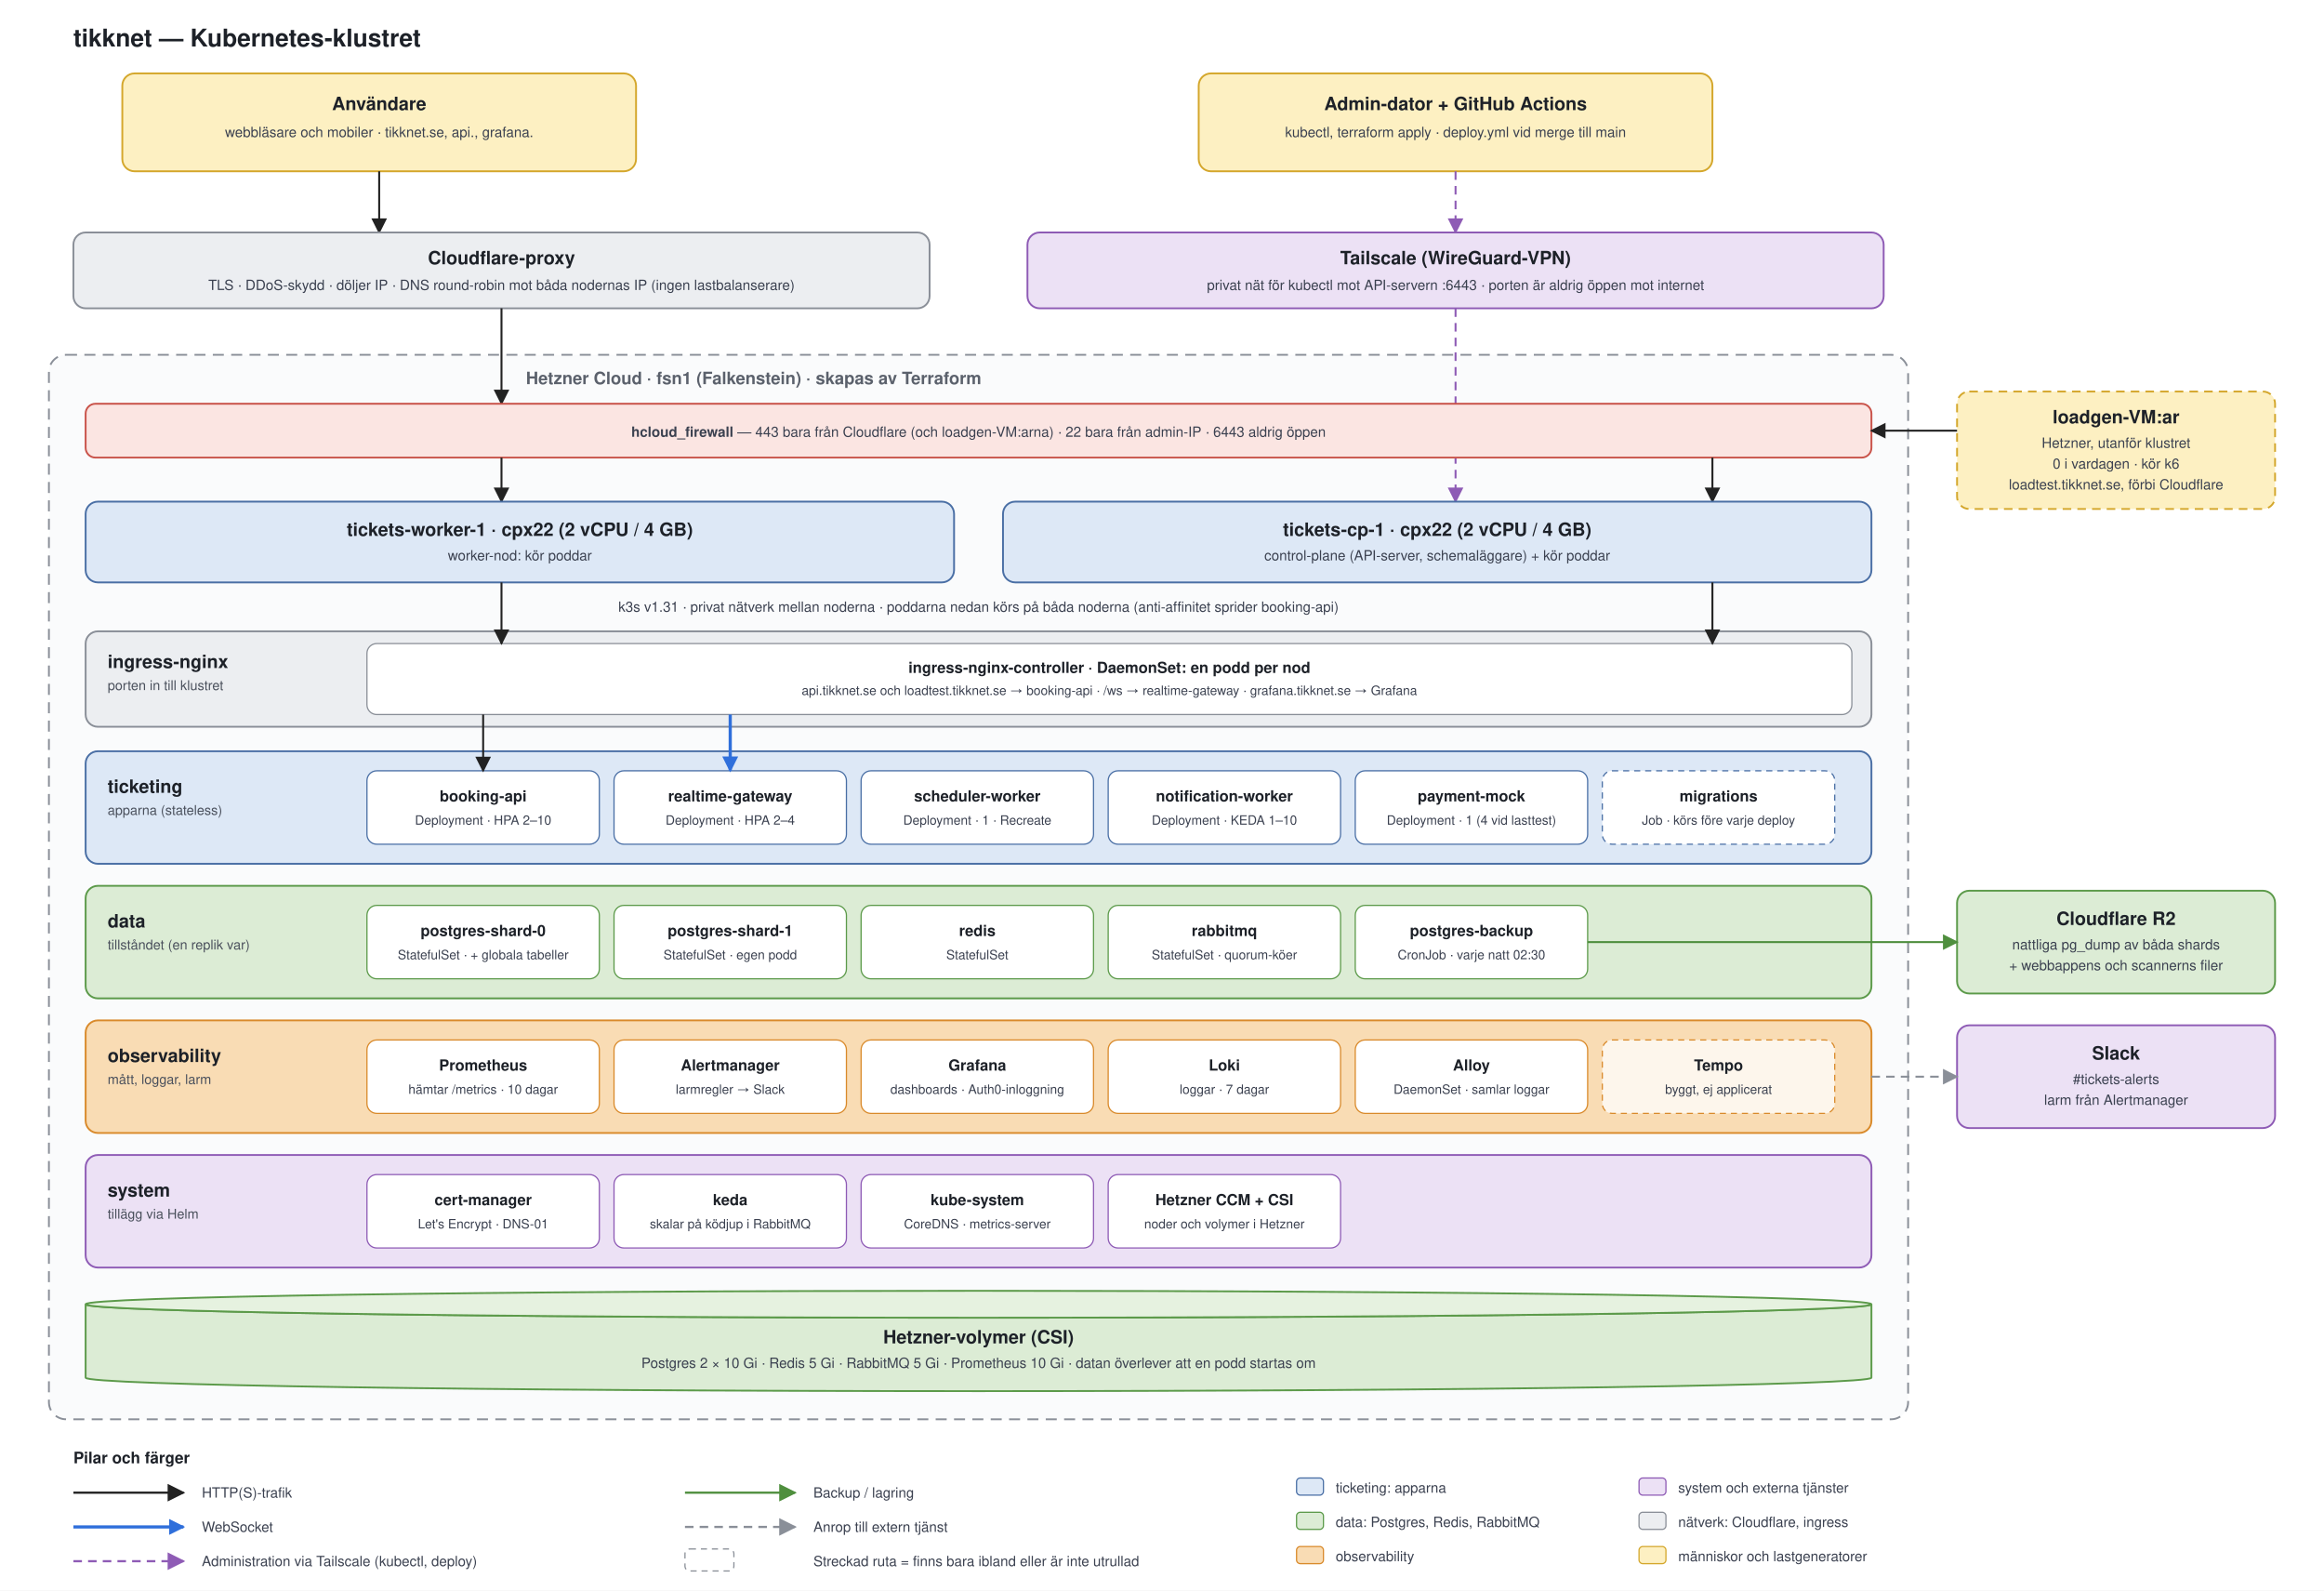
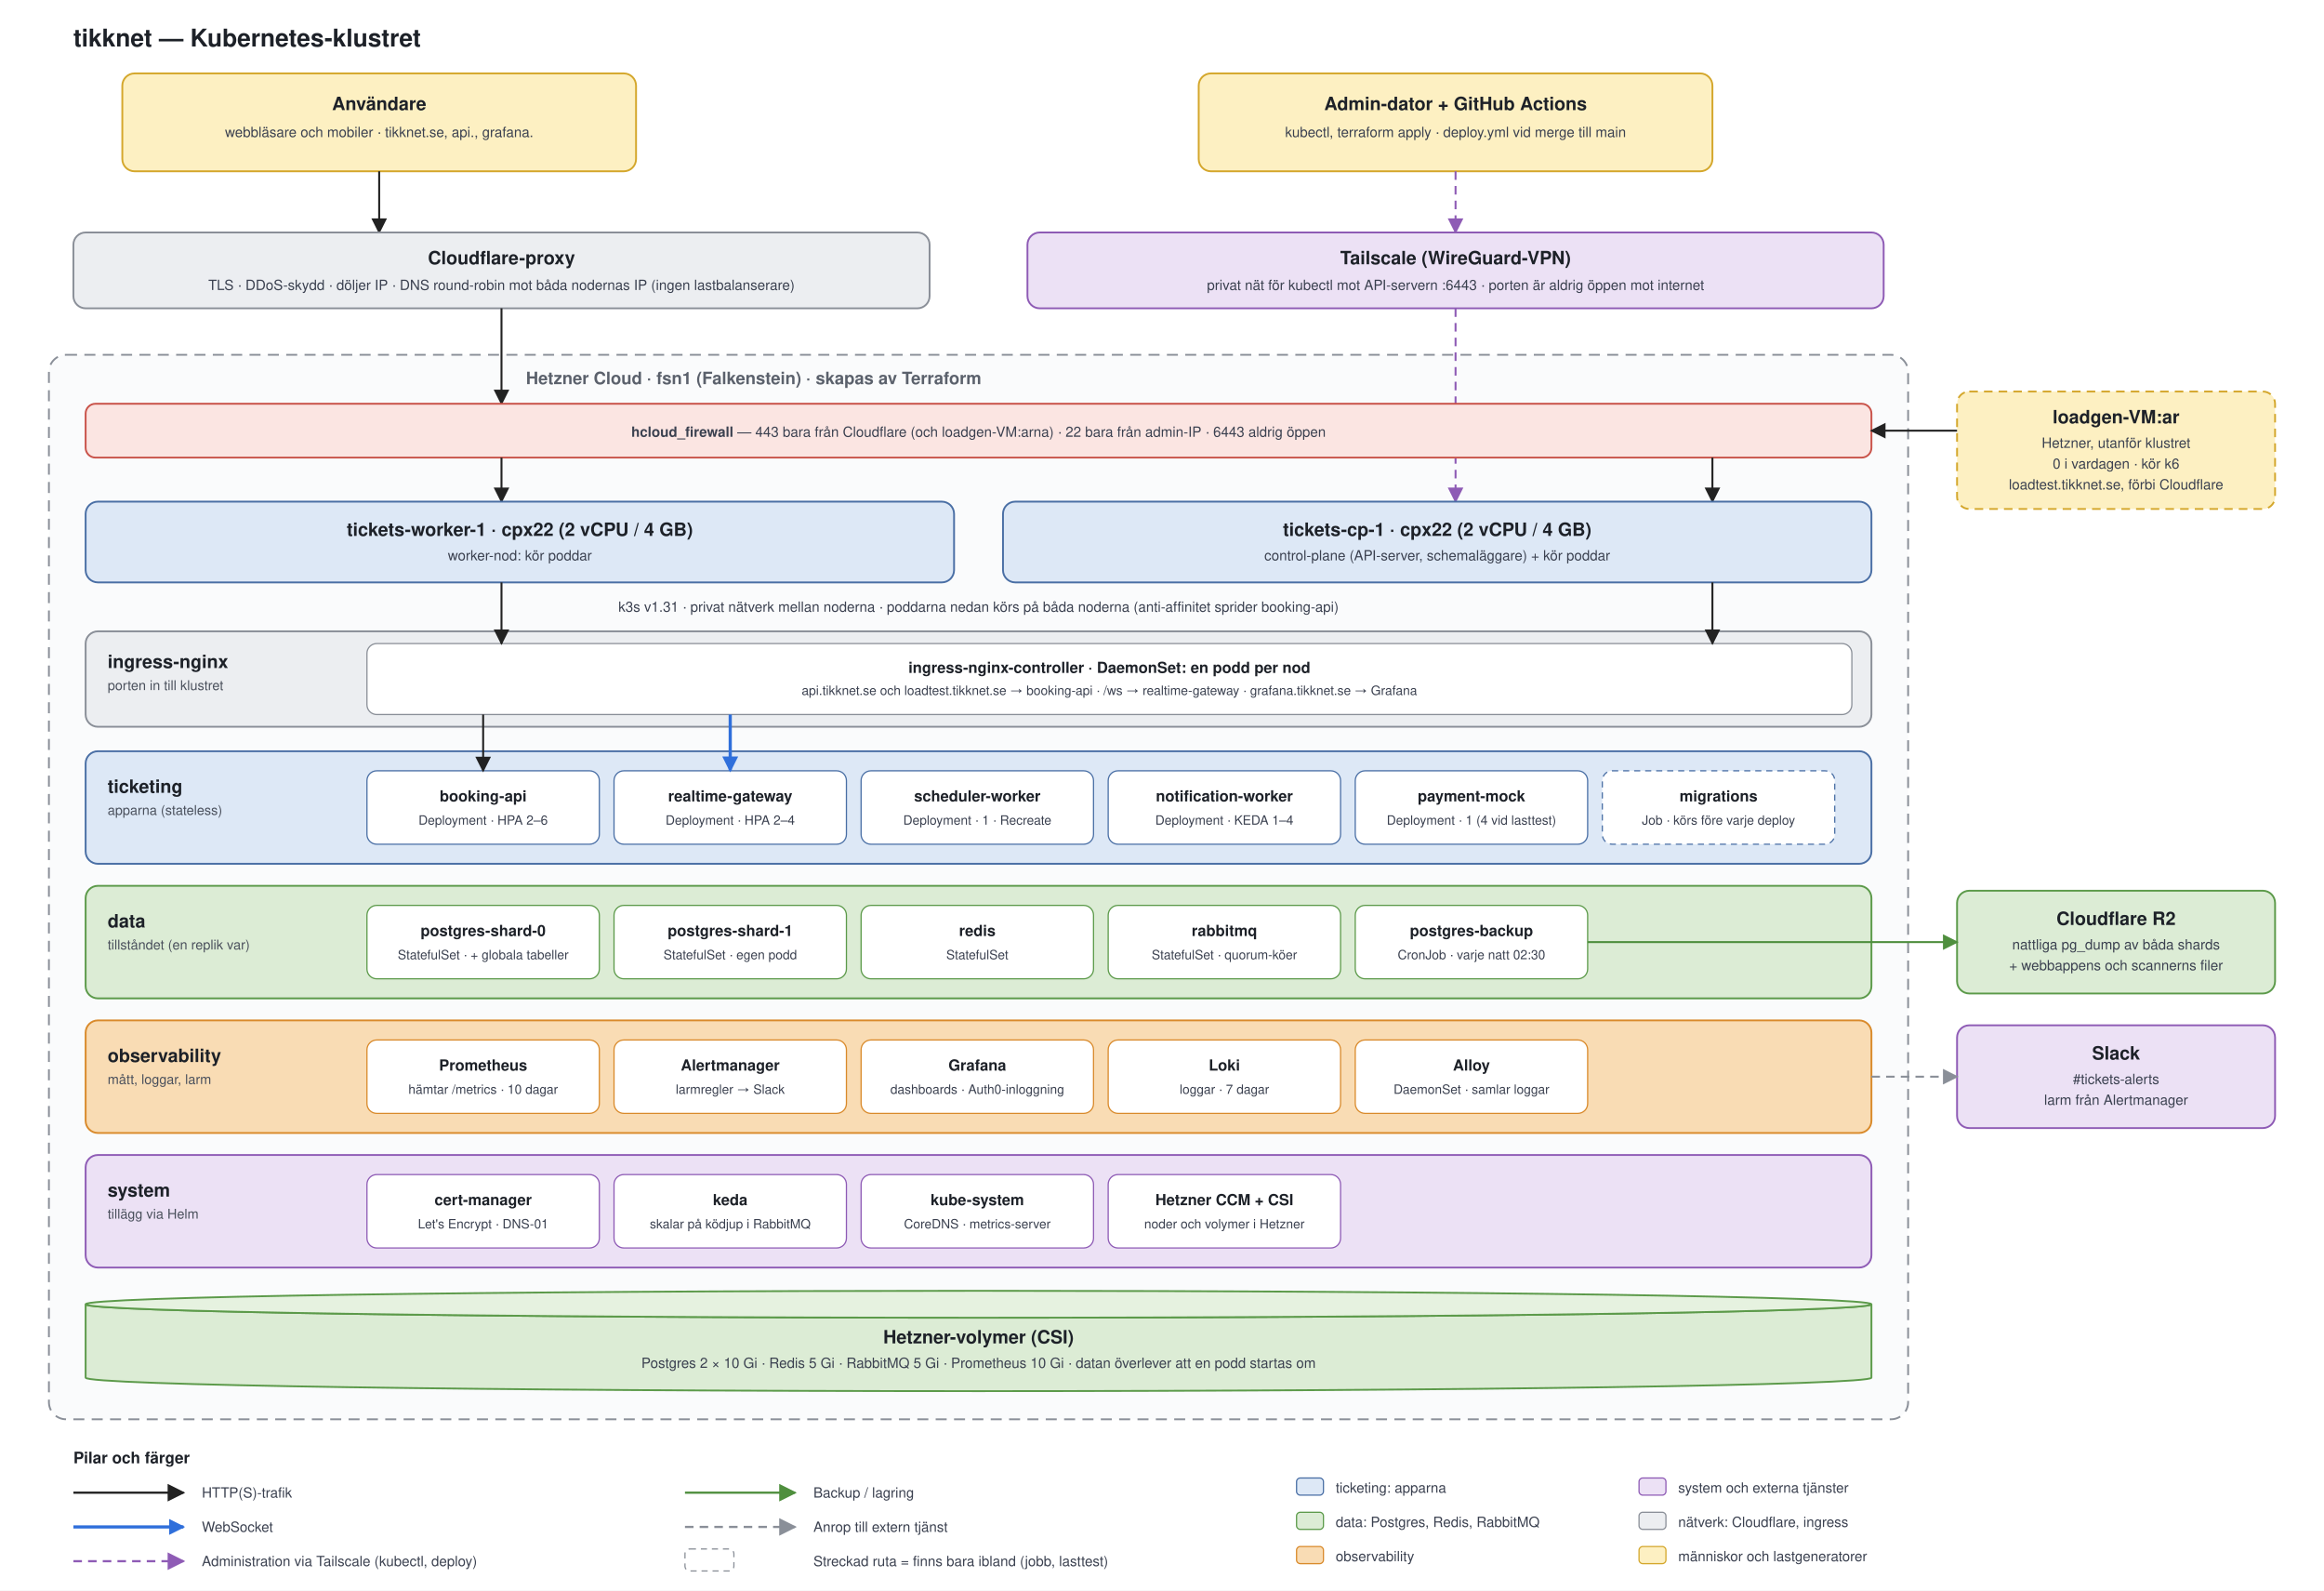
<svg xmlns="http://www.w3.org/2000/svg" viewBox="0 0 1900 1300" width="1900" height="1300" font-family="Helvetica, Arial, sans-serif">
  <defs>
    <marker id="c-black" viewBox="0 0 10 10" refX="9" refY="5" markerWidth="8" markerHeight="8" orient="auto-start-reverse">
      <path d="M0,0 L10,5 L0,10 z" fill="#222" />
    </marker>
    <marker id="c-blue" viewBox="0 0 10 10" refX="9" refY="5" markerWidth="5" markerHeight="5" orient="auto-start-reverse">
      <path d="M0,0 L10,5 L0,10 z" fill="#2f6fdb" />
    </marker>
    <marker id="c-purple" viewBox="0 0 10 10" refX="9" refY="5" markerWidth="8" markerHeight="8" orient="auto-start-reverse">
      <path d="M0,0 L10,5 L0,10 z" fill="#8e5bb5" />
    </marker>
    <marker id="c-green" viewBox="0 0 10 10" refX="9" refY="5" markerWidth="8" markerHeight="8" orient="auto-start-reverse">
      <path d="M0,0 L10,5 L0,10 z" fill="#4f8f3e" />
    </marker>
    <marker id="c-gray" viewBox="0 0 10 10" refX="9" refY="5" markerWidth="8" markerHeight="8" orient="auto-start-reverse">
      <path d="M0,0 L10,5 L0,10 z" fill="#8a8f98" />
    </marker>
    <style>
      .t { font-size: 15px; font-weight: 700; fill: #1d2128; text-anchor: middle; }
      .s { font-size: 11.5px; fill: #3b4150; text-anchor: middle; }
      .n { font-size: 15px; font-weight: 700; fill: #1d2128; }
      .nd { font-size: 11px; fill: #4a505c; }
      .pt { font-size: 12.5px; font-weight: 700; fill: #1d2128; text-anchor: middle; }
      .ps { font-size: 10.5px; fill: #3b4150; text-anchor: middle; }
      .l { font-size: 10.5px; fill: #555b66; }
      .h { font-size: 13px; font-weight: 700; fill: #1d2128; }
      .v { font-size: 11.5px; fill: #3b4150; }
    </style>
  </defs>
  <rect width="1900" height="1300" fill="#ffffff" />
  <text x="60" y="38" font-size="20" font-weight="700" fill="#1d2128">tikknet — Kubernetes-klustret</text>
  <rect x="100" y="60" width="420" height="80" rx="10" fill="#fdf0c2" stroke="#d4a72c" stroke-width="1.5" />
  <text x="310" y="90" class="t">Användare</text>
  <text x="310" y="112" class="s">webbläsare och mobiler · tikknet.se, api., grafana.</text>
  <rect x="980" y="60" width="420" height="80" rx="10" fill="#fdf0c2" stroke="#d4a72c" stroke-width="1.5" />
  <text x="1190" y="90" class="t">Admin-dator + GitHub Actions</text>
  <text x="1190" y="112" class="s">kubectl, terraform apply · deploy.yml vid merge till main</text>
  <g fill="none" stroke-width="1.6">
    <path d="M310,140 V190" stroke="#222" marker-end="url(#c-black)" />
    <path d="M1190,140 V190" stroke="#8e5bb5" stroke-dasharray="7 5" marker-end="url(#c-purple)" />
  </g>
  <rect x="60" y="190" width="700" height="62" rx="10" fill="#eceef1" stroke="#8a8f98" stroke-width="1.5" />
  <text x="410" y="216" class="t">Cloudflare-proxy</text>
  <text x="410" y="237" class="s">TLS · DDoS-skydd · döljer IP · DNS round-robin mot båda nodernas IP (ingen lastbalanserare)</text>
  <rect x="840" y="190" width="700" height="62" rx="10" fill="#ece1f5" stroke="#8e5bb5" stroke-width="1.5" />
  <text x="1190" y="216" class="t">Tailscale (WireGuard-VPN)</text>
  <text x="1190" y="237" class="s">privat nät för kubectl mot API-servern :6443 · porten är aldrig öppen mot internet</text>
  <rect x="40" y="290" width="1520" height="870" rx="14" fill="#fafbfc" stroke="#8a8f98" stroke-width="1.5" stroke-dasharray="9 6" />
  <text x="430" y="314" font-size="14" font-weight="700" fill="#5b616c">Hetzner Cloud · fsn1 (Falkenstein) · skapas av Terraform</text>
  <g fill="none" stroke-width="1.6">
    <path d="M410,252 V330" stroke="#222" marker-end="url(#c-black)" />
    <path d="M1190,252 V410" stroke="#8e5bb5" stroke-dasharray="7 5" marker-end="url(#c-purple)" />
  </g>
  <rect x="70" y="330" width="1460" height="44" rx="8" fill="#fbe5e2" stroke="#c9534a" stroke-width="1.5" />
  <text x="800" y="357" class="s" font-size="12.5">
    <tspan font-weight="700">hcloud_firewall</tspan> — 443 bara från Cloudflare (och loadgen-VM:arna) · 22 bara från admin-IP · 6443 aldrig öppen</text>
  <g fill="none" stroke-width="1.6">
    <path d="M410,374 V410" stroke="#222" marker-end="url(#c-black)" />
    <path d="M1400,374 V410" stroke="#222" marker-end="url(#c-black)" />
  </g>
  <rect x="70" y="410" width="710" height="66" rx="10" fill="#dde8f6" stroke="#4a6fa5" stroke-width="1.5" />
  <text x="425" y="438" class="t">tickets-worker-1 · cpx22 (2 vCPU / 4 GB)</text>
  <text x="425" y="458" class="s">worker-nod: kör poddar</text>
  <rect x="820" y="410" width="710" height="66" rx="10" fill="#dde8f6" stroke="#4a6fa5" stroke-width="1.5" />
  <text x="1175" y="438" class="t">tickets-cp-1 · cpx22 (2 vCPU / 4 GB)</text>
  <text x="1175" y="458" class="s">control-plane (API-server, schemaläggare) + kör poddar</text>
  <text x="800" y="500" class="s">k3s v1.31 · privat nätverk mellan noderna · poddarna nedan körs på båda noderna (anti-affinitet sprider booking-api)</text>
  <rect x="70" y="516" width="1460" height="78" rx="10" fill="#eceef1" stroke="#8a8f98" stroke-width="1.5" />
  <text x="88" y="546" class="n">ingress-nginx</text>
  <text x="88" y="564" class="nd">porten in till klustret</text>
  <rect x="300" y="526" width="1214" height="58" rx="8" fill="#ffffff" stroke="#8a8f98" />
  <text x="907" y="550" class="pt">ingress-nginx-controller · DaemonSet: en podd per nod</text>
  <text x="907" y="568" class="ps">api.tikknet.se och loadtest.tikknet.se → booking-api · /ws → realtime-gateway · grafana.tikknet.se → Grafana</text>
  <rect x="70" y="614" width="1460" height="92" rx="10" fill="#dde8f6" stroke="#4a6fa5" stroke-width="1.5" />
  <text x="88" y="648" class="n">ticketing</text>
  <text x="88" y="666" class="nd">apparna (stateless)</text>
  <g fill="#ffffff" stroke="#4a6fa5">
    <rect x="300" y="630" width="190" height="60" rx="8" />
    <rect x="502" y="630" width="190" height="60" rx="8" />
    <rect x="704" y="630" width="190" height="60" rx="8" />
    <rect x="906" y="630" width="190" height="60" rx="8" />
    <rect x="1108" y="630" width="190" height="60" rx="8" />
    <rect x="1310" y="630" width="190" height="60" rx="8" stroke-dasharray="5 4" />
  </g>
  <text x="395" y="655" class="pt">booking-api</text>
-   <text x="395" y="674" class="ps">Deployment · HPA 2–10</text>
+   <text x="395" y="674" class="ps">Deployment · HPA 2–6</text>
  <text x="597" y="655" class="pt">realtime-gateway</text>
  <text x="597" y="674" class="ps">Deployment · HPA 2–4</text>
  <text x="799" y="655" class="pt">scheduler-worker</text>
  <text x="799" y="674" class="ps">Deployment · 1 · Recreate</text>
  <text x="1001" y="655" class="pt">notification-worker</text>
-   <text x="1001" y="674" class="ps">Deployment · KEDA 1–10</text>
+   <text x="1001" y="674" class="ps">Deployment · KEDA 1–4</text>
  <text x="1203" y="655" class="pt">payment-mock</text>
  <text x="1203" y="674" class="ps">Deployment · 1 (4 vid lasttest)</text>
  <text x="1405" y="655" class="pt">migrations</text>
  <text x="1405" y="674" class="ps">Job · körs före varje deploy</text>
  <rect x="70" y="724" width="1460" height="92" rx="10" fill="#dcecd5" stroke="#5c9a4a" stroke-width="1.5" />
  <text x="88" y="758" class="n">data</text>
  <text x="88" y="776" class="nd">tillståndet (en replik var)</text>
  <g fill="#ffffff" stroke="#5c9a4a">
    <rect x="300" y="740" width="190" height="60" rx="8" />
    <rect x="502" y="740" width="190" height="60" rx="8" />
    <rect x="704" y="740" width="190" height="60" rx="8" />
    <rect x="906" y="740" width="190" height="60" rx="8" />
    <rect x="1108" y="740" width="190" height="60" rx="8" />
  </g>
  <text x="395" y="765" class="pt">postgres-shard-0</text>
  <text x="395" y="784" class="ps">StatefulSet · + globala tabeller</text>
  <text x="597" y="765" class="pt">postgres-shard-1</text>
  <text x="597" y="784" class="ps">StatefulSet · egen podd</text>
  <text x="799" y="765" class="pt">redis</text>
  <text x="799" y="784" class="ps">StatefulSet</text>
  <text x="1001" y="765" class="pt">rabbitmq</text>
  <text x="1001" y="784" class="ps">StatefulSet · quorum-köer</text>
  <text x="1203" y="765" class="pt">postgres-backup</text>
  <text x="1203" y="784" class="ps">CronJob · varje natt 02:30</text>
  <rect x="70" y="834" width="1460" height="92" rx="10" fill="#f9dcb4" stroke="#d98a2b" stroke-width="1.5" />
  <text x="88" y="868" class="n">observability</text>
  <text x="88" y="886" class="nd">mått, loggar, larm</text>
  <g fill="#ffffff" stroke="#d98a2b">
    <rect x="300" y="850" width="190" height="60" rx="8" />
    <rect x="502" y="850" width="190" height="60" rx="8" />
    <rect x="704" y="850" width="190" height="60" rx="8" />
    <rect x="906" y="850" width="190" height="60" rx="8" />
    <rect x="1108" y="850" width="190" height="60" rx="8" />
-     <rect x="1310" y="850" width="190" height="60" rx="8" stroke-dasharray="5 4" fill="#fdf6ec" />
  </g>
  <text x="395" y="875" class="pt">Prometheus</text>
  <text x="395" y="894" class="ps">hämtar /metrics · 10 dagar</text>
  <text x="597" y="875" class="pt">Alertmanager</text>
  <text x="597" y="894" class="ps">larmregler → Slack</text>
  <text x="799" y="875" class="pt">Grafana</text>
  <text x="799" y="894" class="ps">dashboards · Auth0-inloggning</text>
  <text x="1001" y="875" class="pt">Loki</text>
  <text x="1001" y="894" class="ps">loggar · 7 dagar</text>
  <text x="1203" y="875" class="pt">Alloy</text>
  <text x="1203" y="894" class="ps">DaemonSet · samlar loggar</text>
-   <text x="1405" y="875" class="pt">Tempo</text>
-   <text x="1405" y="894" class="ps">byggt, ej applicerat</text>
  <rect x="70" y="944" width="1460" height="92" rx="10" fill="#ece1f5" stroke="#8e5bb5" stroke-width="1.5" />
  <text x="88" y="978" class="n">system</text>
  <text x="88" y="996" class="nd">tillägg via Helm</text>
  <g fill="#ffffff" stroke="#8e5bb5">
    <rect x="300" y="960" width="190" height="60" rx="8" />
    <rect x="502" y="960" width="190" height="60" rx="8" />
    <rect x="704" y="960" width="190" height="60" rx="8" />
    <rect x="906" y="960" width="190" height="60" rx="8" />
  </g>
  <text x="395" y="985" class="pt">cert-manager</text>
  <text x="395" y="1004" class="ps">Let's Encrypt · DNS-01</text>
  <text x="597" y="985" class="pt">keda</text>
  <text x="597" y="1004" class="ps">skalar på ködjup i RabbitMQ</text>
  <text x="799" y="985" class="pt">kube-system</text>
  <text x="799" y="1004" class="ps">CoreDNS · metrics-server</text>
  <text x="1001" y="985" class="pt">Hetzner CCM + CSI</text>
  <text x="1001" y="1004" class="ps">noder och volymer i Hetzner</text>
  <path d="M70,1066 a730,11 0 0 0 1460,0 V1126 a730,11 0 0 1 -1460,0 Z" fill="#dcecd5" stroke="#5c9a4a" stroke-width="1.5" />
  <ellipse cx="800" cy="1066" rx="730" ry="11" fill="#e6f2e0" stroke="#5c9a4a" stroke-width="1.5" />
  <text x="800" y="1098" class="t">Hetzner-volymer (CSI)</text>
  <text x="800" y="1118" class="s">Postgres 2 × 10 Gi · Redis 5 Gi · RabbitMQ 5 Gi · Prometheus 10 Gi · datan överlever att en podd startas om</text>
  <rect x="1600" y="320" width="260" height="96" rx="10" fill="#fdf0c2" stroke="#d4a72c" stroke-width="1.5" stroke-dasharray="7 5" />
  <text x="1730" y="346" class="t">loadgen-VM:ar</text>
  <text x="1730" y="366" class="s">Hetzner, utanför klustret</text>
  <text x="1730" y="383" class="s">0 i vardagen · kör k6</text>
  <text x="1730" y="400" class="s">loadtest.tikknet.se, förbi Cloudflare</text>
  <rect x="1600" y="728" width="260" height="84" rx="10" fill="#dcecd5" stroke="#5c9a4a" stroke-width="1.5" />
  <text x="1730" y="756" class="t">Cloudflare R2</text>
  <text x="1730" y="776" class="s">nattliga pg_dump av båda shards</text>
  <text x="1730" y="793" class="s">+ webbappens och scannerns filer</text>
  <rect x="1600" y="838" width="260" height="84" rx="10" fill="#ece1f5" stroke="#8e5bb5" stroke-width="1.5" />
  <text x="1730" y="866" class="t">Slack</text>
  <text x="1730" y="886" class="s">#tickets-alerts</text>
  <text x="1730" y="903" class="s">larm från Alertmanager</text>
  <g fill="none" stroke-width="1.6">
    <path d="M1600,352 H1530" stroke="#222" marker-end="url(#c-black)" />
    <path d="M1298,770 H1600" stroke="#4f8f3e" marker-end="url(#c-green)" />
    <path d="M1530,880 H1600" stroke="#8a8f98" stroke-dasharray="7 5" marker-end="url(#c-gray)" />
  </g>
  <g fill="none" stroke-width="1.6">
    <path d="M410,476 V526" stroke="#222" marker-end="url(#c-black)" />
    <path d="M1400,476 V526" stroke="#222" marker-end="url(#c-black)" />
  </g>
  <g fill="none" stroke-width="1.6">
    <path d="M395,584 V630" stroke="#222" marker-end="url(#c-black)" />
    <path d="M597,584 V630" stroke="#2f6fdb" stroke-width="2.6" marker-end="url(#c-blue)" />
  </g>
  <text x="60" y="1196" class="h">Pilar och färger</text>
  <g stroke-width="1.8" fill="none">
    <path d="M60,1220 H150" stroke="#222" marker-end="url(#c-black)" />
    <path d="M60,1248 H150" stroke="#2f6fdb" stroke-width="2.6" marker-end="url(#c-blue)" />
    <path d="M60,1276 H150" stroke="#8e5bb5" stroke-dasharray="7 5" marker-end="url(#c-purple)" />
    <path d="M560,1220 H650" stroke="#4f8f3e" marker-end="url(#c-green)" />
    <path d="M560,1248 H650" stroke="#8a8f98" stroke-dasharray="7 5" marker-end="url(#c-gray)" />
  </g>
  <text x="165" y="1224" class="v">HTTP(S)-trafik</text>
  <text x="165" y="1252" class="v">WebSocket</text>
  <text x="165" y="1280" class="v">Administration via Tailscale (kubectl, deploy)</text>
  <text x="665" y="1224" class="v">Backup / lagring</text>
  <text x="665" y="1252" class="v">Anrop till extern tjänst</text>
  <rect x="560" y="1266" width="40" height="18" rx="4" fill="#ffffff" stroke="#8a8f98" stroke-dasharray="5 4" />
-   <text x="665" y="1280" class="v">Streckad ruta = finns bara ibland eller är inte utrullad</text>
+   <text x="665" y="1280" class="v">Streckad ruta = finns bara ibland (jobb, lasttest)</text>
  <g>
    <rect x="1060" y="1208" width="22" height="14" rx="3" fill="#dde8f6" stroke="#4a6fa5" />
    <text x="1092" y="1220" class="v">ticketing: apparna</text>
    <rect x="1060" y="1236" width="22" height="14" rx="3" fill="#dcecd5" stroke="#5c9a4a" />
    <text x="1092" y="1248" class="v">data: Postgres, Redis, RabbitMQ</text>
    <rect x="1060" y="1264" width="22" height="14" rx="3" fill="#f9dcb4" stroke="#d98a2b" />
    <text x="1092" y="1276" class="v">observability</text>
    <rect x="1340" y="1208" width="22" height="14" rx="3" fill="#ece1f5" stroke="#8e5bb5" />
    <text x="1372" y="1220" class="v">system och externa tjänster</text>
    <rect x="1340" y="1236" width="22" height="14" rx="3" fill="#eceef1" stroke="#8a8f98" />
    <text x="1372" y="1248" class="v">nätverk: Cloudflare, ingress</text>
    <rect x="1340" y="1264" width="22" height="14" rx="3" fill="#fdf0c2" stroke="#d4a72c" />
    <text x="1372" y="1276" class="v">människor och lastgeneratorer</text>
  </g>
</svg>
